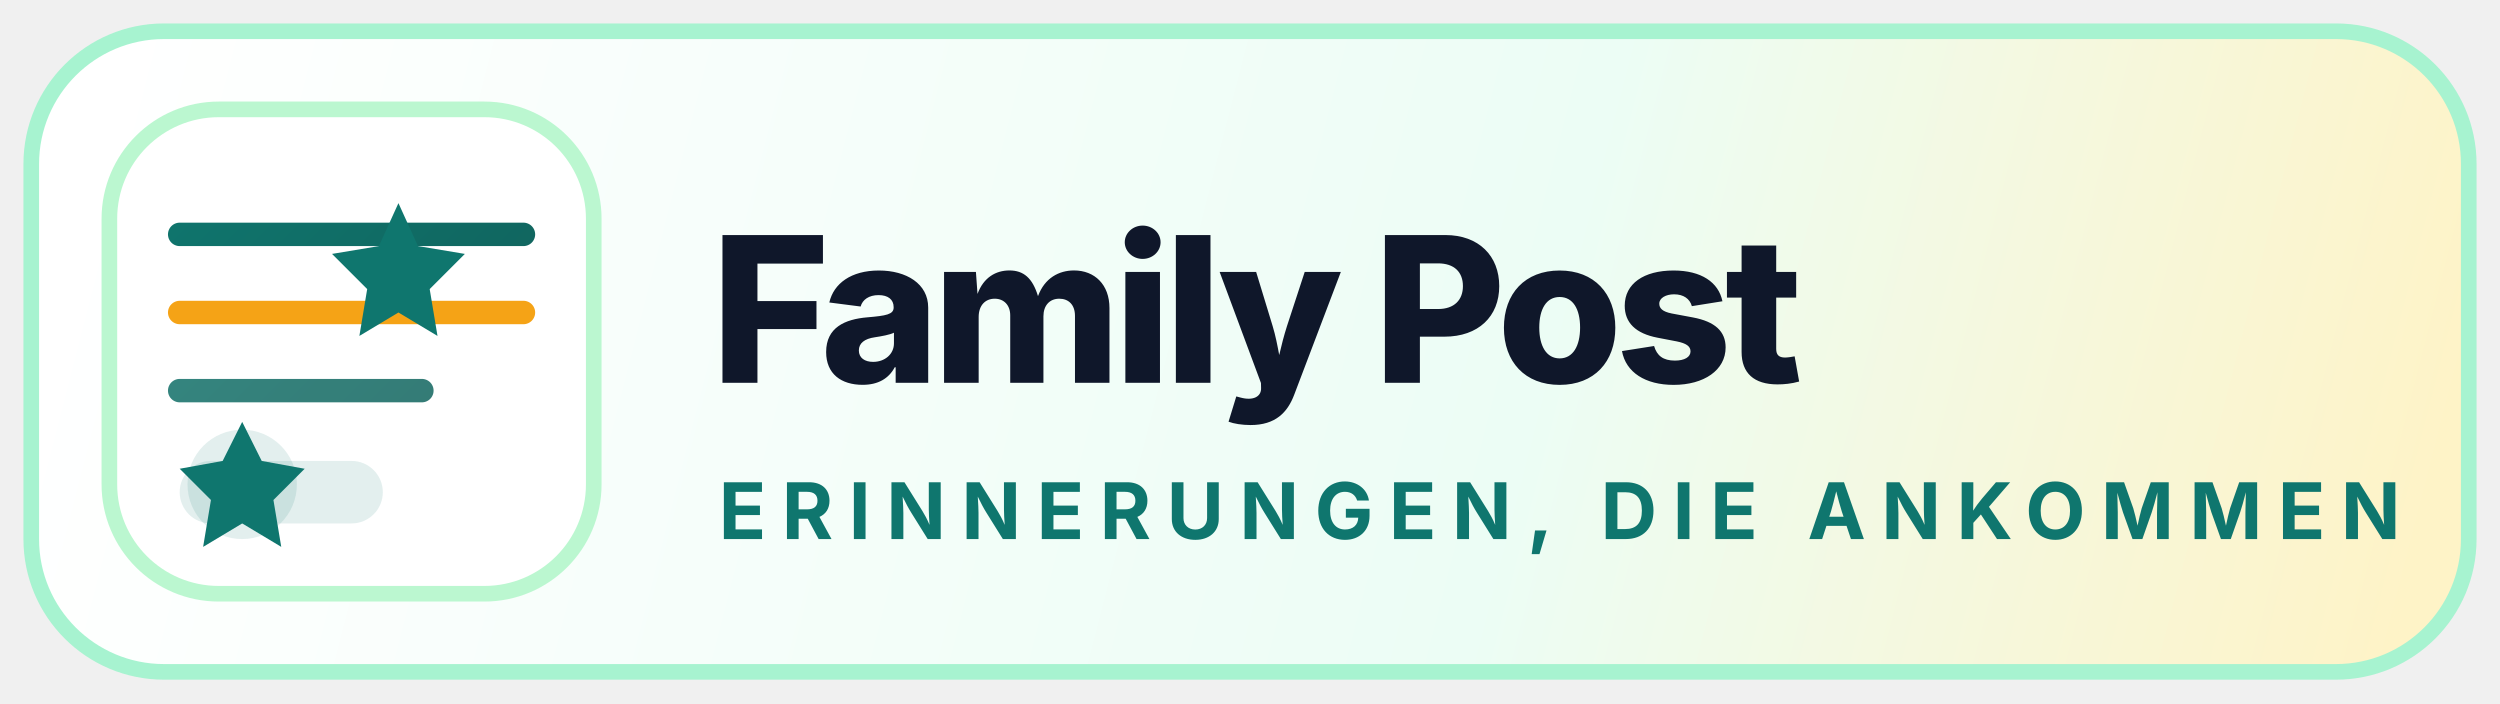
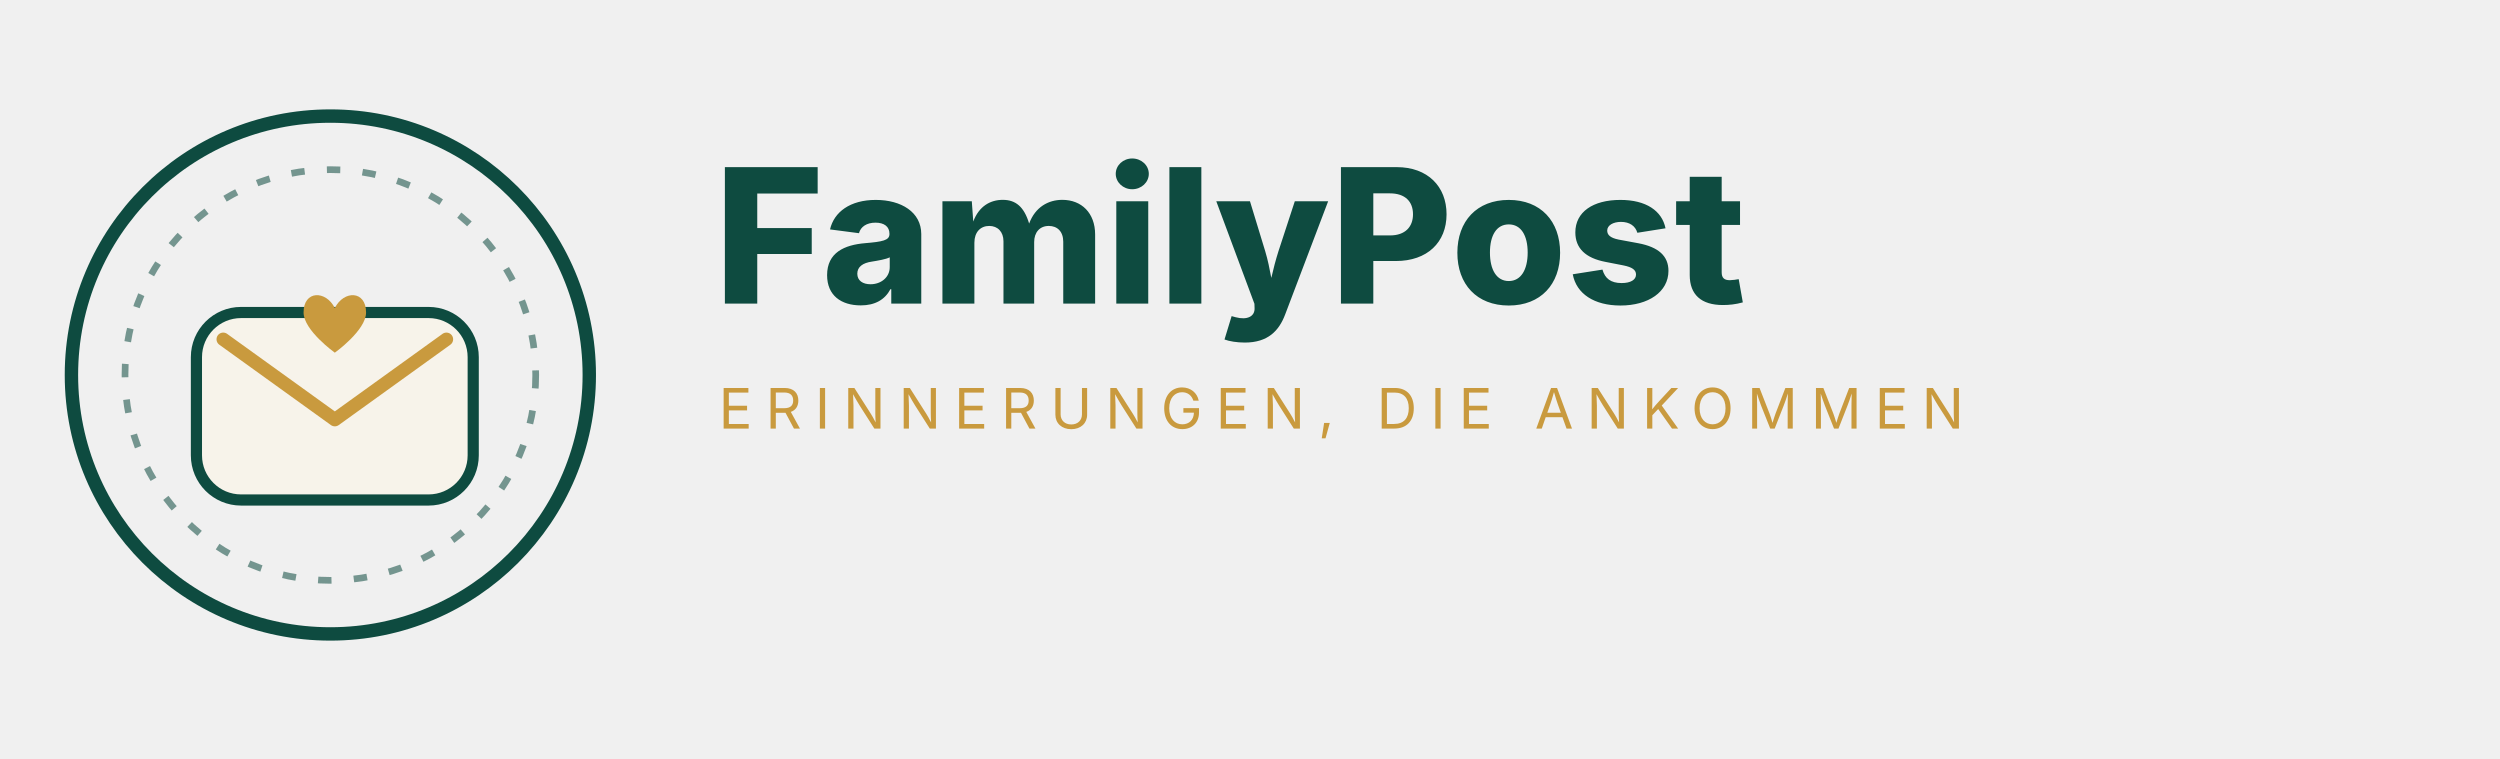
- <svg xmlns="http://www.w3.org/2000/svg" width="100%" height="100%" viewBox="0 0 640 180" fill="none" role="img" aria-labelledby="title desc" preserveAspectRatio="xMidYMid meet">
+ <svg xmlns="http://www.w3.org/2000/svg" viewBox="0 0 560 170" role="img" aria-label="FamilyPost Logo">
  <defs>
-     <linearGradient id="bg" x1="28" y1="18" x2="612" y2="168" gradientUnits="userSpaceOnUse">
-       <stop stop-color="#ffffff" />
-       <stop offset="0.62" stop-color="#ecfdf5" />
-       <stop offset="1" stop-color="#fef3c7" />
-     </linearGradient>
-     <linearGradient id="accent" x1="18" y1="14" x2="160" y2="154" gradientUnits="userSpaceOnUse">
-       <stop stop-color="#0f766e" />
-       <stop offset="1" stop-color="#134e4a" />
-     </linearGradient>
+     <style>
+       .ink { fill: #0E4B40; }
+       .gold { fill: #C99A3E; }
+       .stroke-ink { stroke: #0E4B40; }
+       .stroke-gold { stroke: #C99A3E; }
+     </style>
  </defs>
-   <rect x="8" y="8" width="624" height="164" rx="34" fill="url(#bg)" stroke="#a7f3d0" stroke-width="4" />
-   <g transform="translate(28 28)">
-     <rect x="0" y="0" width="124" height="124" rx="28" fill="#ffffff" stroke="#bbf7d0" stroke-width="4" />
-     <path d="M18 32H106" stroke="url(#accent)" stroke-width="6" stroke-linecap="round" />
-     <path d="M18 52H106" stroke="#f59e0b" stroke-width="6" stroke-linecap="round" opacity="0.95" />
-     <path d="M18 72H80" stroke="url(#accent)" stroke-width="6" stroke-linecap="round" opacity="0.85" />
-     <rect x="18" y="90" width="52" height="16" rx="8" fill="#0f766e" opacity="0.12" />
-     <path d="M74 24L79 35L91 37L82 46L84 58L74 52L64 58L66 46L57 37L69 35L74 24Z" fill="#0f766e" />
-     <circle cx="34" cy="96" r="14" fill="#0f766e" opacity="0.12" />
-     <path d="M34 80L39 90L50 92L42 100L44 112L34 106L24 112L26 100L18 92L29 90L34 80Z" fill="#0f766e" />
+   <g transform="translate(74,84)">
+     <circle cx="0" cy="0" r="58" fill="none" class="stroke-ink" stroke-width="3" />
+     <circle cx="0" cy="0" r="46" fill="none" class="stroke-ink" stroke-width="1.5" stroke-dasharray="3 5" opacity="0.55" />
+     <g transform="translate(-30,-22)">
+       <rect x="0" y="8" width="62" height="42" rx="10" fill="#F7F3EA" class="stroke-ink" stroke-width="2.5" />
+       <path d="M6 14 L31 32 L56 14" fill="none" class="stroke-gold" stroke-width="3" stroke-linecap="round" stroke-linejoin="round" />
+       <path d="M31 7 C29 3, 24 3, 24 8 C24 12, 31 17, 31 17 C31 17, 38 12, 38 8 C38 3, 33 3, 31 7 Z" class="gold" />
+     </g>
  </g>
-   <g transform="translate(182 52)">
-     <text x="0" y="46" font-family="Inter, Arial, Helvetica, sans-serif" font-size="52" font-weight="800" fill="#0f172a" letter-spacing="-1.8">Family Post</text>
-     <text x="2" y="86" font-family="Inter, Arial, Helvetica, sans-serif" font-size="20" font-weight="700" fill="#0f766e" letter-spacing="4">ERINNERUNGEN, DIE ANKOMMEN</text>
+   <g transform="translate(160,68)">
+     <text x="0" y="0" font-family="Inter, Arial, Helvetica, sans-serif" font-size="42" font-weight="800" class="ink">FamilyPost</text>
+     <text x="1" y="28" font-family="Inter, Arial, Helvetica, sans-serif" font-size="12.5" letter-spacing="3" class="gold">ERINNERUNGEN, DIE ANKOMMEN</text>
  </g>
</svg>
